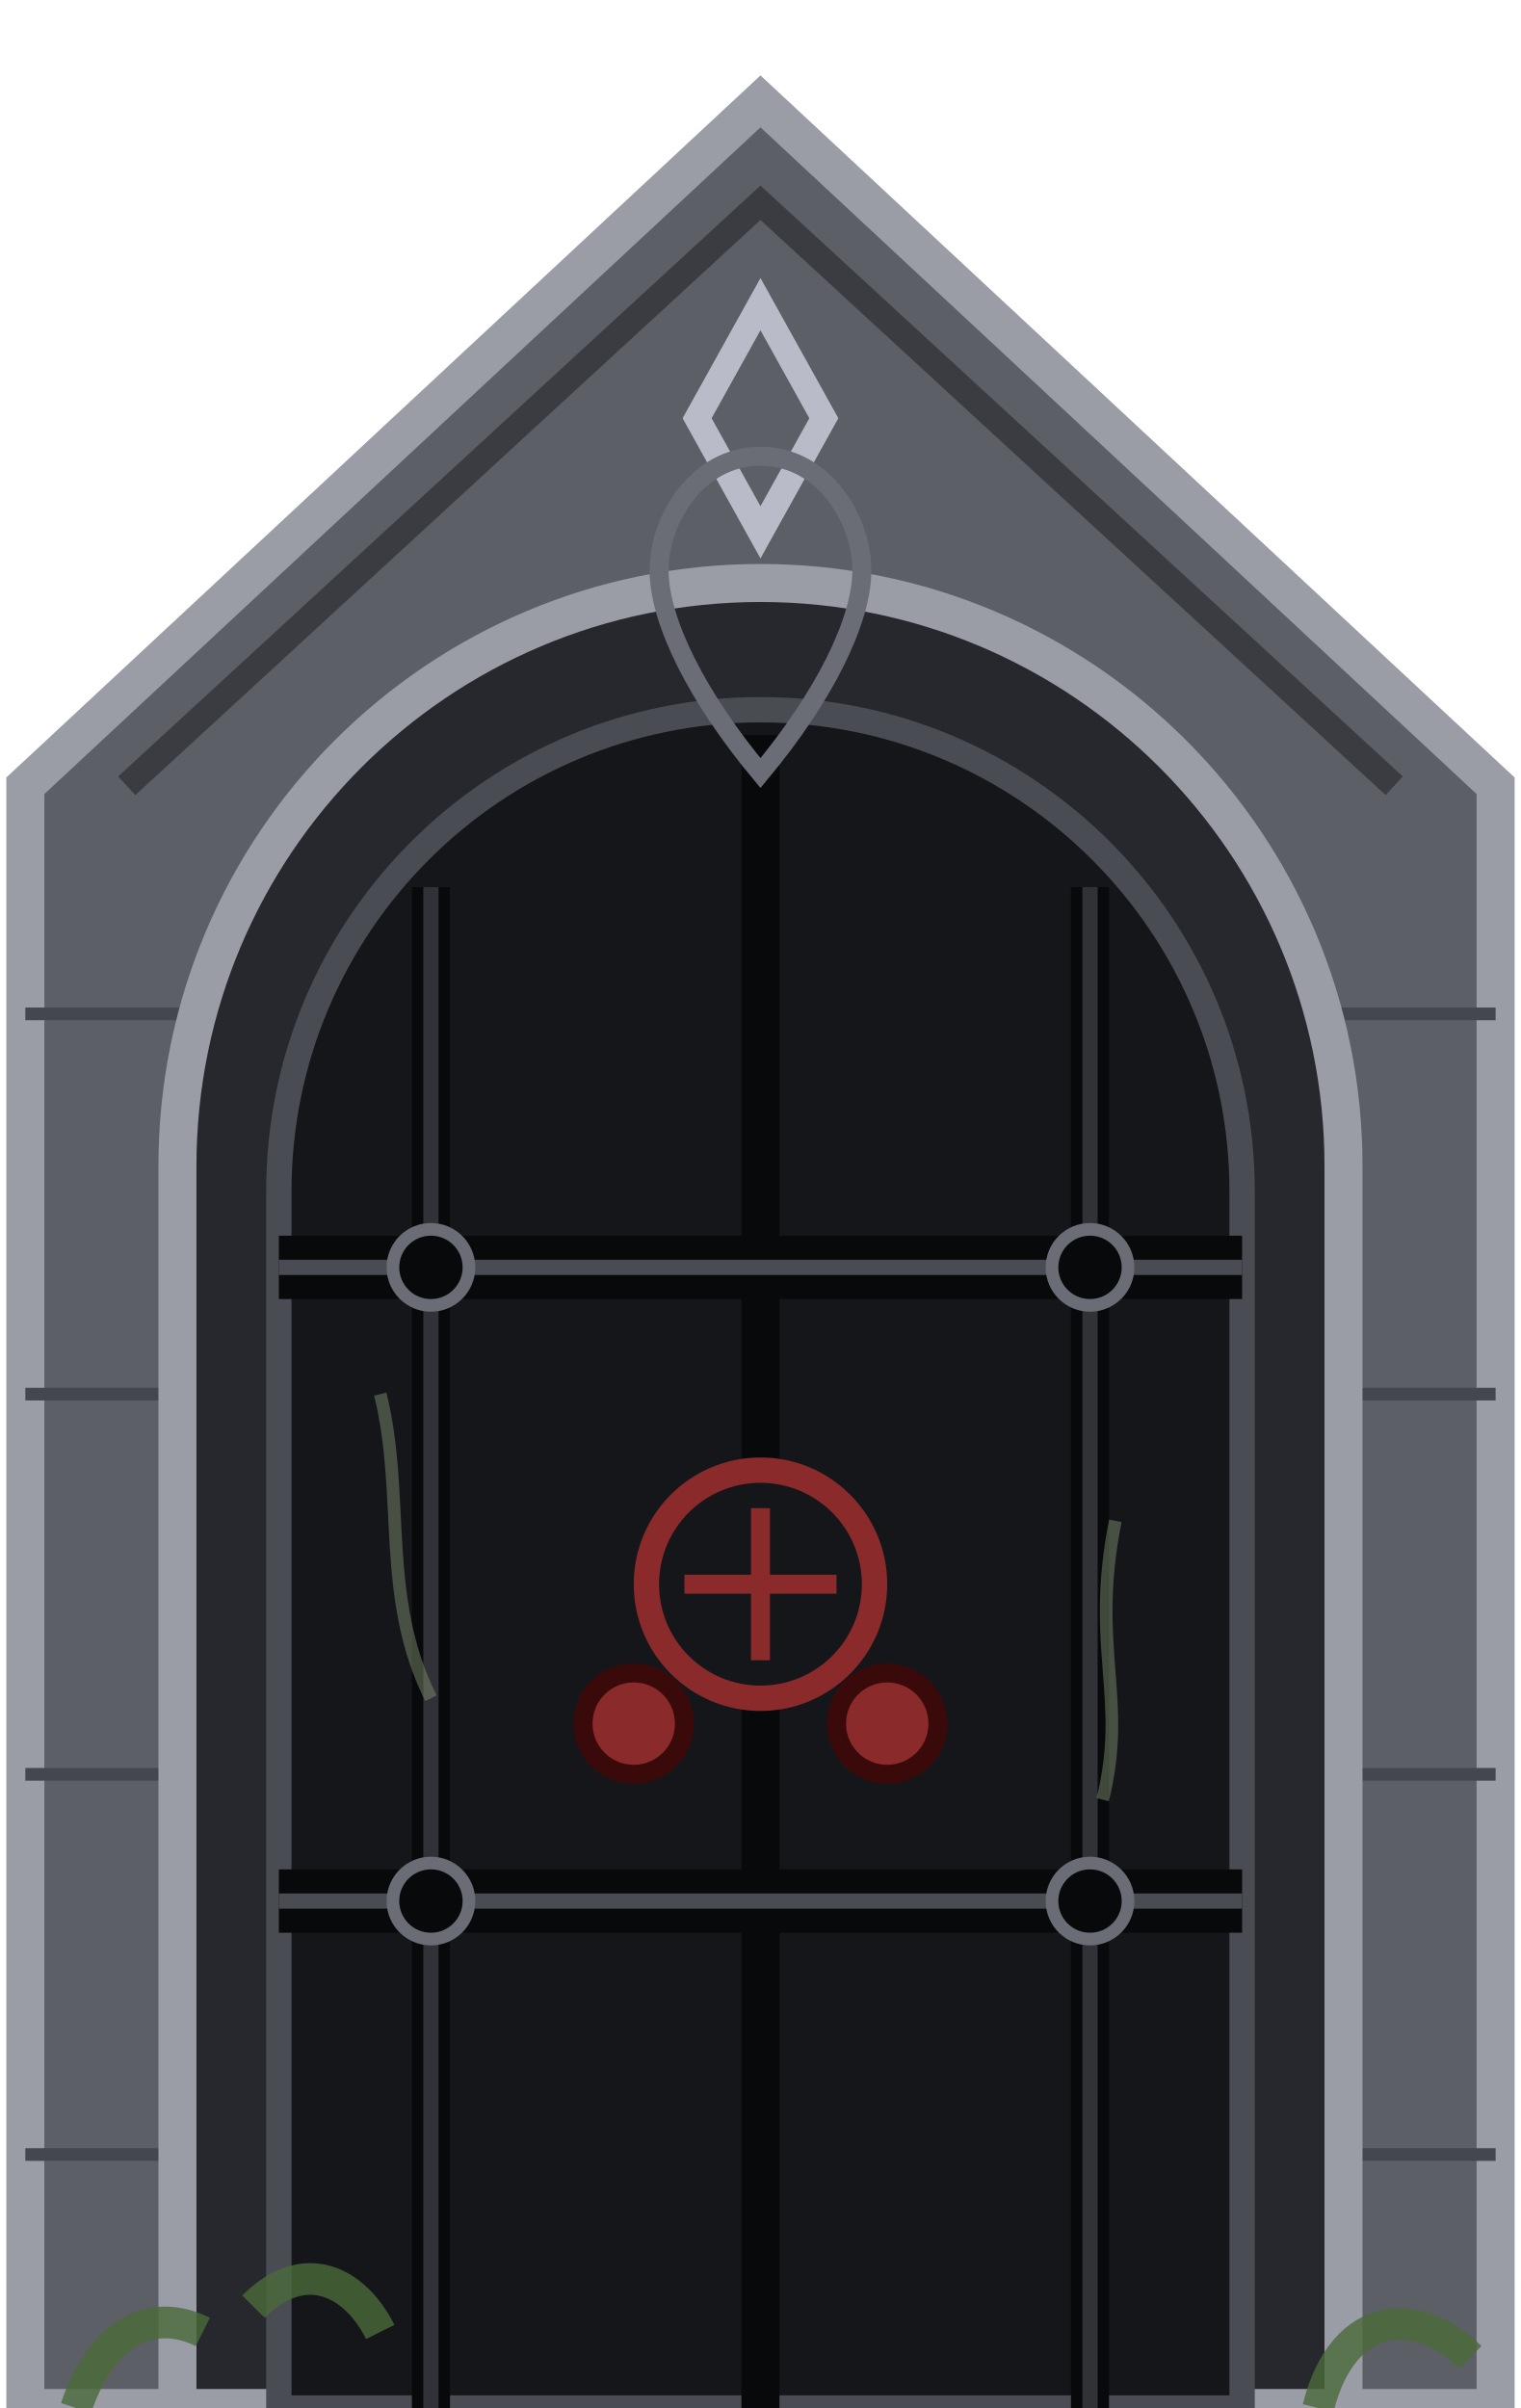
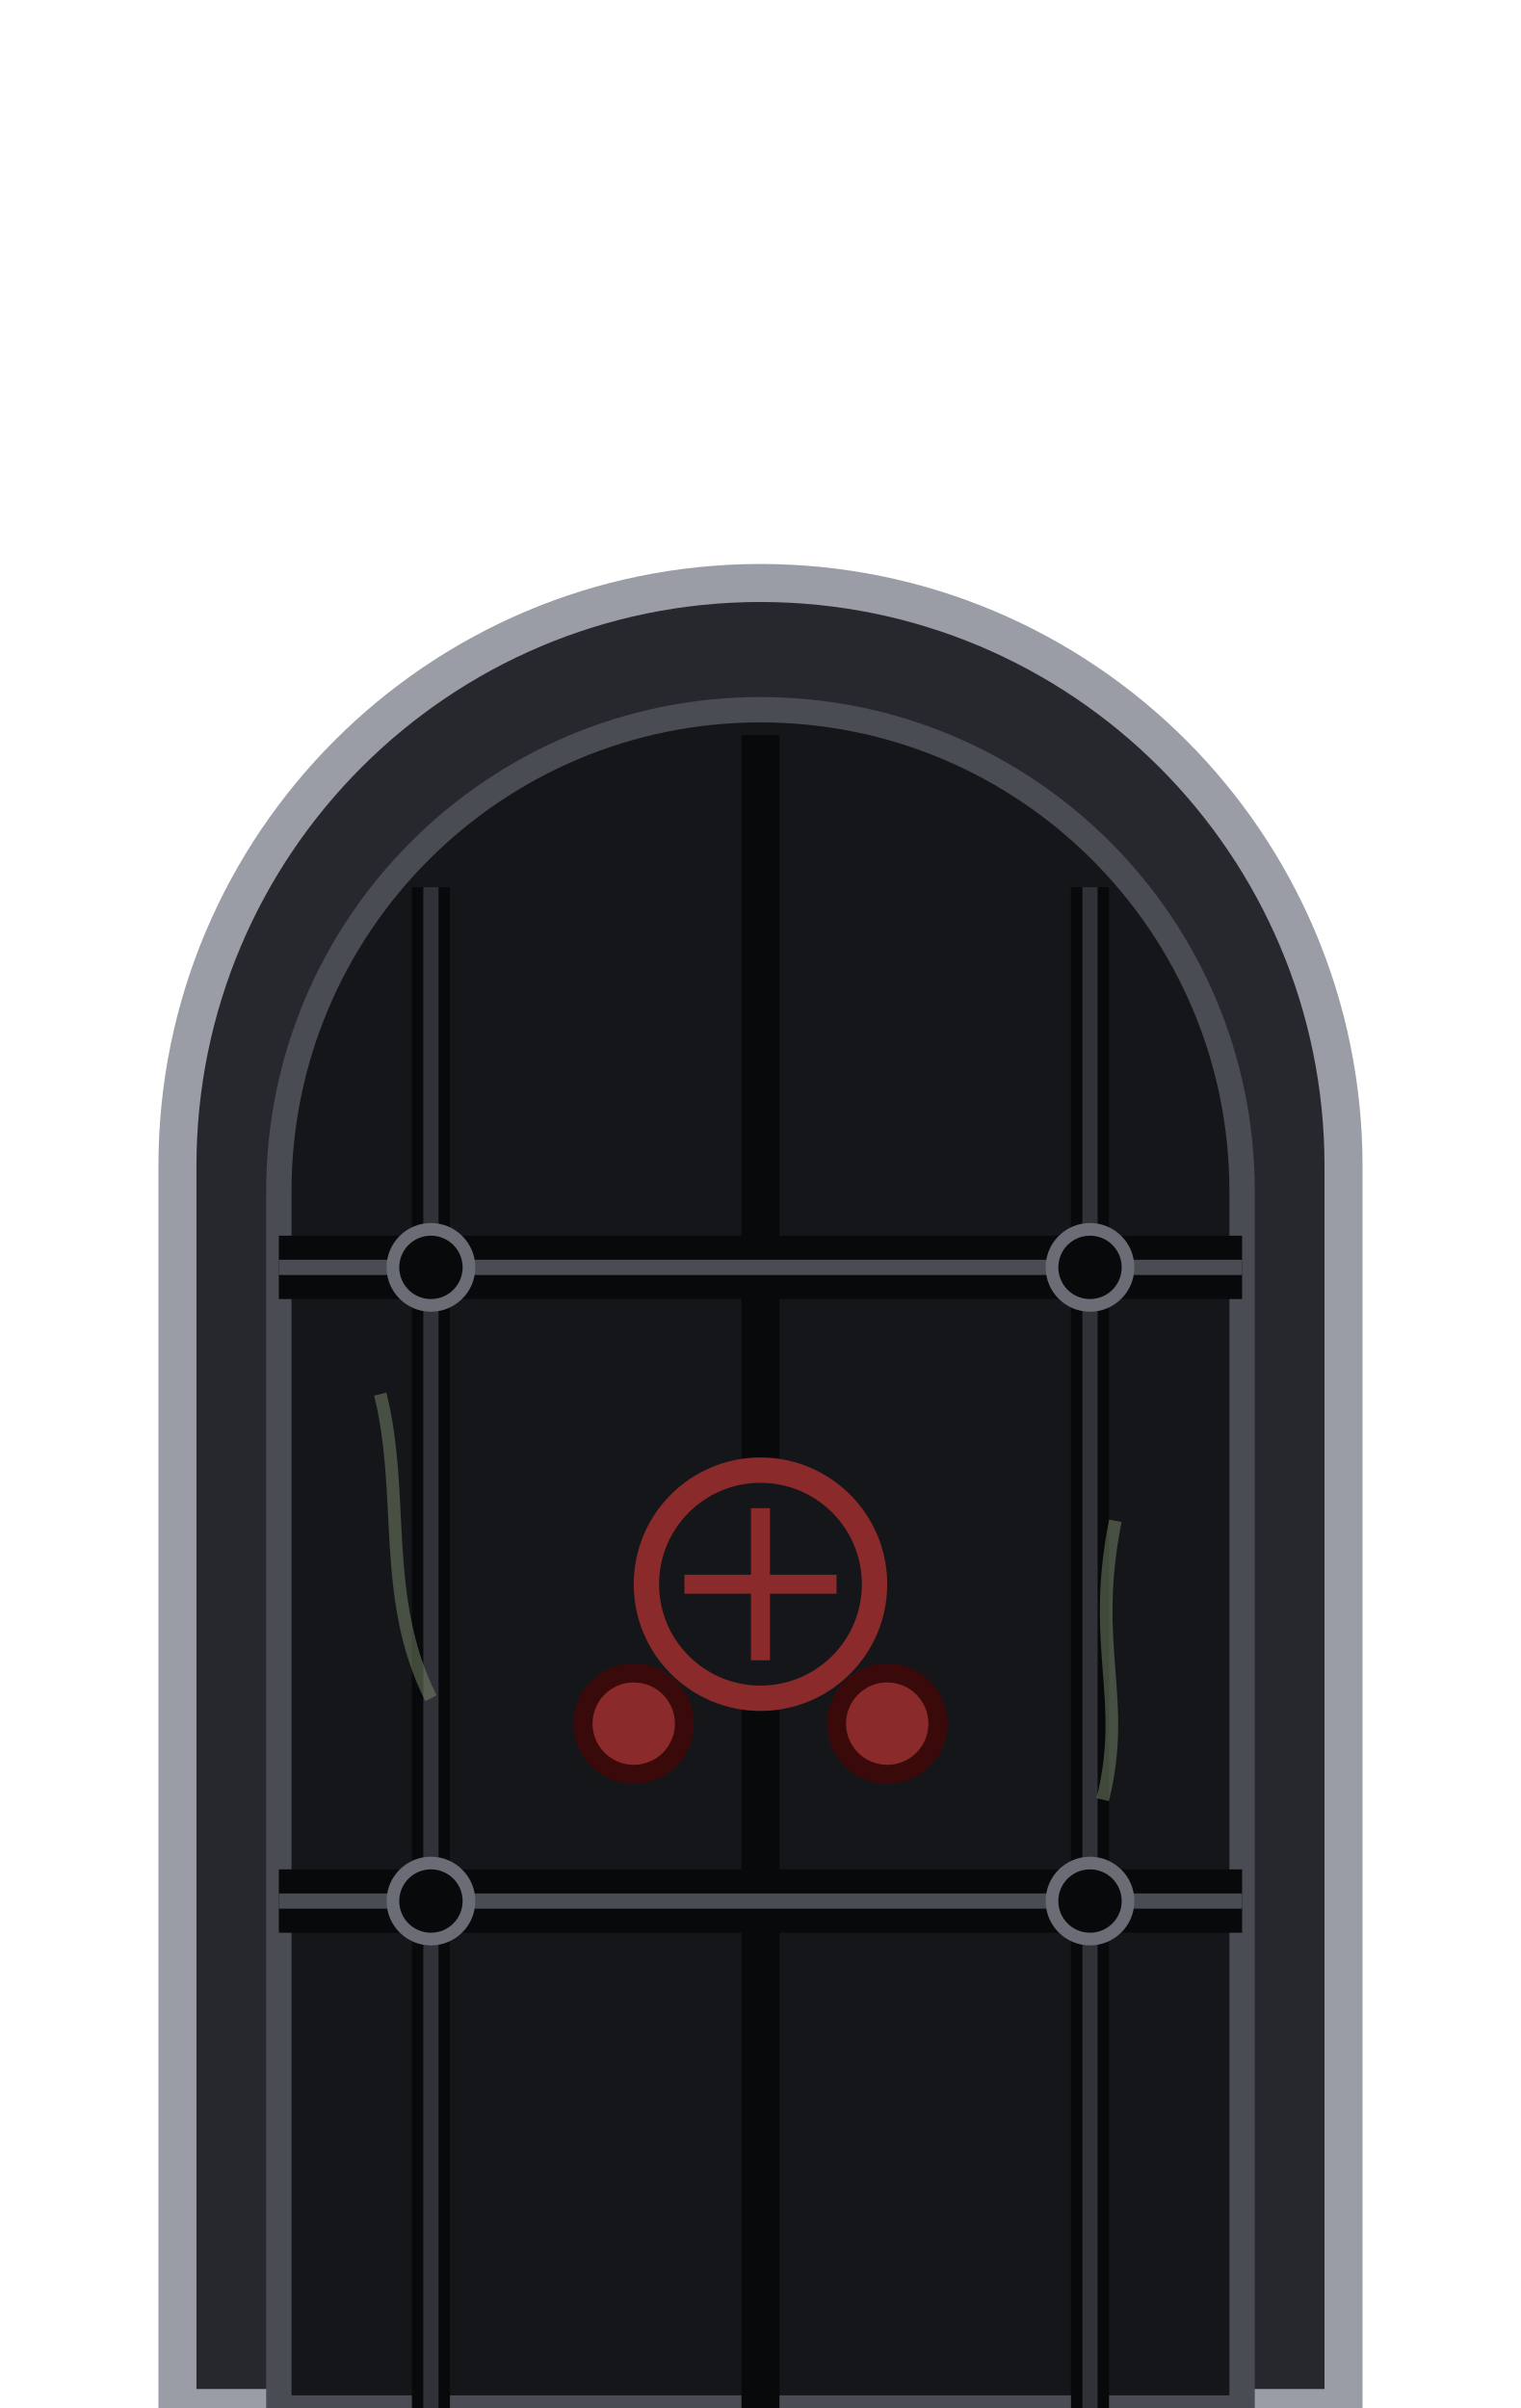
<svg viewBox="0 0 120 190" aria-hidden="true" focusable="false">
-   <path d="M2 190V62L60 8l58 54V190Z" fill="#5d5f66" stroke="#9a9ca6" stroke-width="3" />
-   <path d="M10 62L60 16l50 46" fill="none" stroke="#3a3c42" stroke-width="2" />
-   <path d="M2 80h116M2 110h116M2 140h116M2 170h116M30 62v18M70 80v30M20 110v30M95 110v30M45 140v30M80 140v30M30 170v20M100 170v20" stroke="#45474e" stroke-width="1" />
-   <path d="M60 24l5 9-5 9-5-9z" fill="none" stroke="#b9bcc8" stroke-width="2" />
  <path d="M14 190V92a46 46 0 0 1 92 0V190Z" fill="#26282e" stroke="#9a9ca6" stroke-width="3" />
  <path d="M22 190V94a38 38 0 0 1 76 0V190Z" fill="#14161a" stroke="#4a4c54" stroke-width="2" />
  <path d="M60 58v132M34 70v120M86 70v120" stroke="#08090b" stroke-width="3" />
  <path d="M34 70v120M86 70v120" stroke="#3a3c42" stroke-width="1.2" opacity=".8" />
  <path d="M22 100h76M22 150h76" stroke="#08090b" stroke-width="5" />
  <path d="M22 100h76M22 150h76" stroke="#4a4c54" stroke-width="1.2" />
  <g fill="#08090b" stroke="#6a6c76" stroke-width="1">
    <circle cx="34" cy="100" r="3" />
    <circle cx="86" cy="100" r="3" />
    <circle cx="34" cy="150" r="3" />
    <circle cx="86" cy="150" r="3" />
  </g>
-   <path d="M60 36c-5 0-8 5-8 9s3 10 8 16c5-6 8-12 8-16s-3-9-8-9z" fill="none" stroke="#6a6c76" stroke-width="1.5" />
  <circle cx="60" cy="125" r="9" fill="#14161a" stroke="#8a2a2a" stroke-width="2" />
  <path d="M60 119v12M54 125h12" stroke="#8a2a2a" stroke-width="1.5" />
  <circle class="door-handle" cx="50" cy="136" r="4" fill="#8a2a2a" stroke="#3a0a0a" stroke-width="1.5" />
  <circle class="door-handle" cx="70" cy="136" r="4" fill="#8a2a2a" stroke="#3a0a0a" stroke-width="1.5" />
-   <path d="M6 190c2-6 6-8 10-6M104 190c2-8 8-8 12-4M20 182c4-4 8-2 10 2" stroke="#4a6a3a" stroke-width="2.5" fill="none" opacity=".8" />
  <path d="M30 110c2 8 0 16 4 24M88 120c-2 10 1 14-1 22" stroke="#7a8a6a" stroke-width="1" fill="none" opacity=".5" />
</svg>
